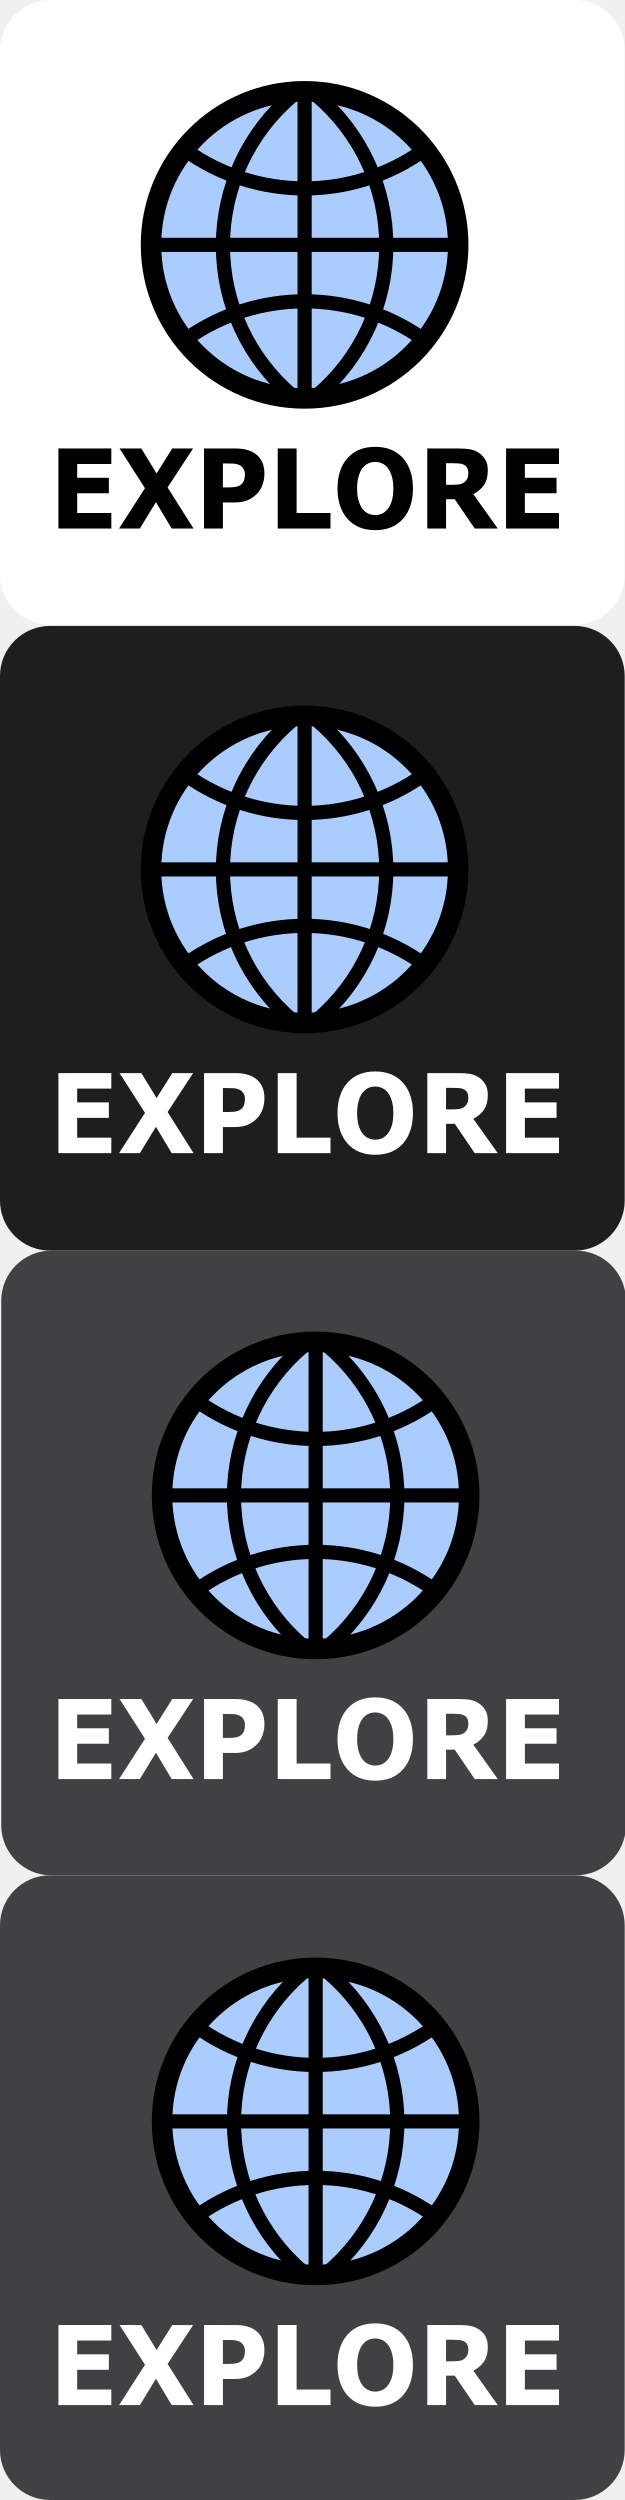
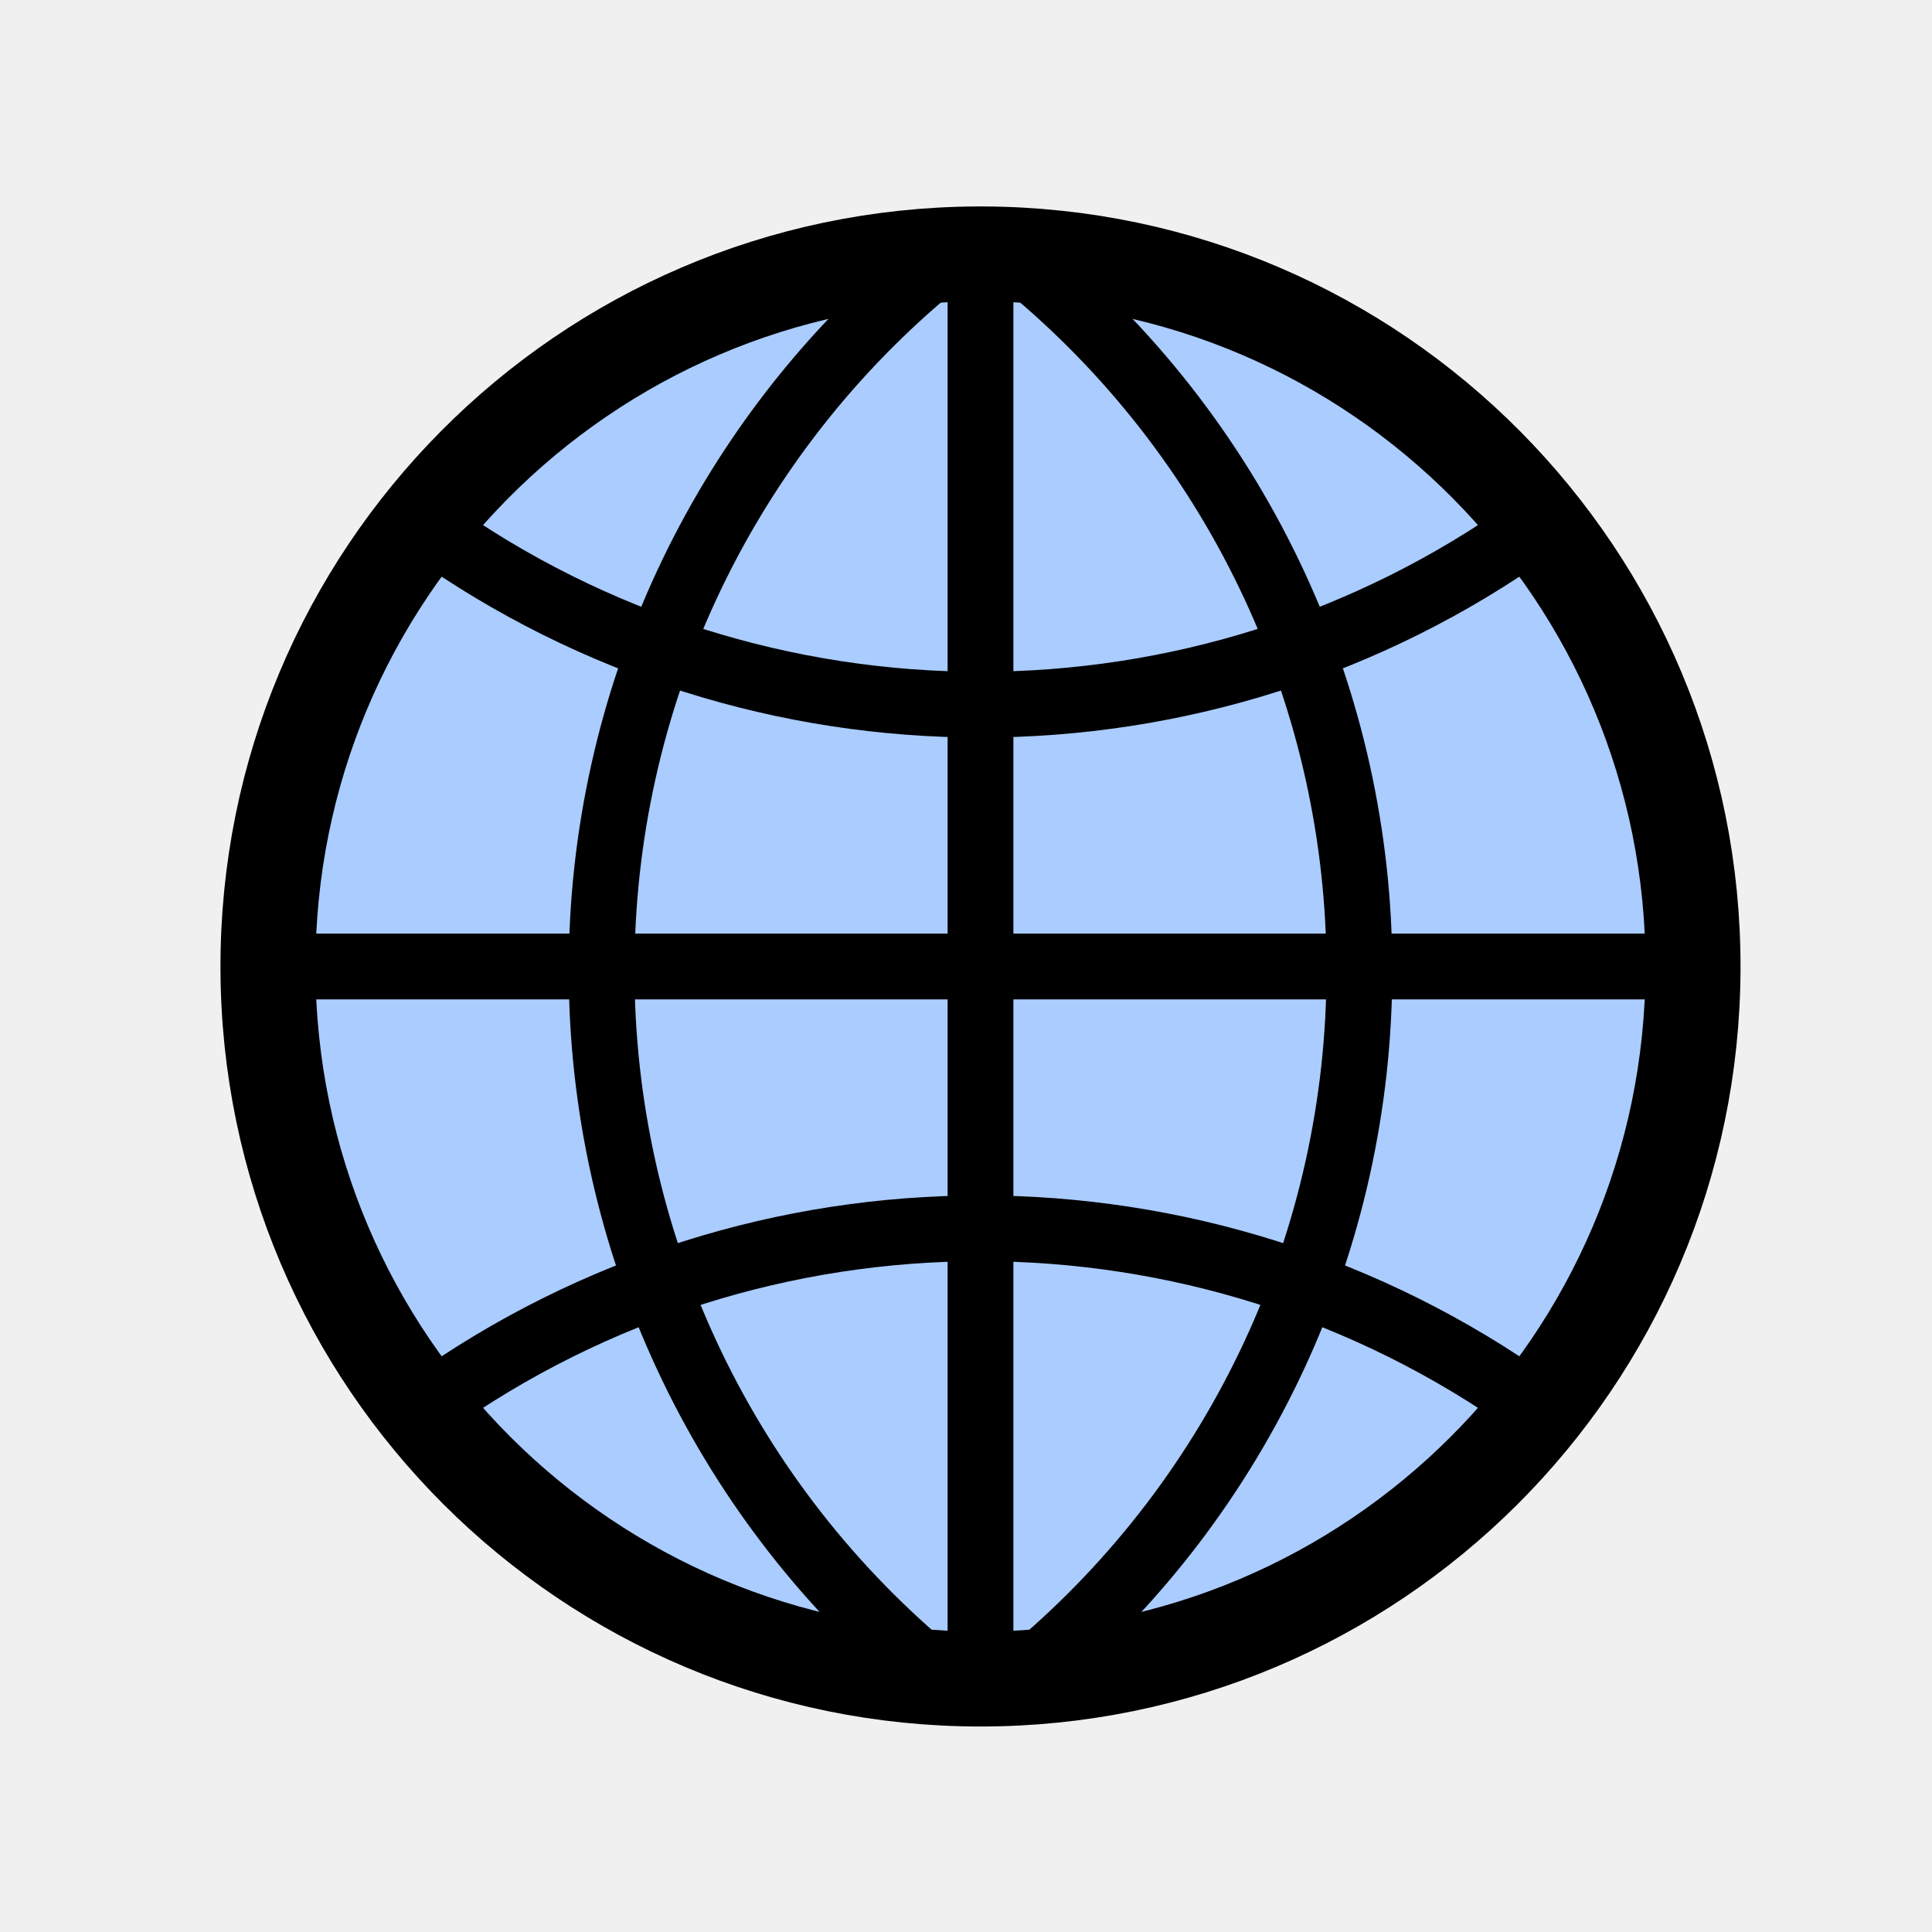
- <svg xmlns="http://www.w3.org/2000/svg" version="1.1" x="0px" y="0px" viewBox="0 0 50 200.1" style="enable-background:new 0 0 50 200.1;" xml:space="preserve" id="svg125">
-   <defs id="defs129" />
-   <style type="text/css" id="style10">
- 	.st0{fill:#414042;}
- 	.st1{fill:#FFFFFF;}
- 	.st2{fill:#1E1E1E;}
- 	.st3{fill:#333333;}
+ <svg xmlns="http://www.w3.org/2000/svg" version="1.1" id="Layer_1" x="0px" y="0px" viewBox="0 0 50 50" style="enable-background:new 0 0 50 50;" xml:space="preserve">
+   <defs id="defs16" />
+   <style type="text/css" id="style3">
+ 	.st0{fill:#FFFFFF;}
</style>
-   <g id="Layer_3">
- </g>
-   <g id="layer1" style="display:inline">
-     <g id="Layer_2">
-       <g id="g16">
-         <g id="g14">
-           <path class="st0" d="m 50.1,146.1 c 0,2.2 -1.8,4 -4,4 h -42 c -2.2,0 -4,-1.8 -4,-4 v -42 c 0,-2.2 1.8,-4 4,-4 h 42 c 2.2,0 4,1.8 4,4 z" id="path12" style="fill:#414042" />
-         </g>
-       </g>
-       <g id="g22">
-         <g id="g20">
-           <path class="st0" d="m 50,196.1 c 0,2.2 -1.8,4 -4,4 H 4 c -2.2,0 -4,-1.8 -4,-4 v -42 c 0,-2.2 1.8,-4 4,-4 h 42 c 2.2,0 4,1.8 4,4 z" id="path18" style="fill:#414042" />
-         </g>
-       </g>
-       <g id="g28">
-         <g id="g26">
-           <path class="st1" d="m 50,46 c 0,2.2 -1.8,4 -4,4 H 4 C 1.8,50 0,48.2 0,46 V 4 C 0,1.8 1.8,0 4,0 h 42 c 2.2,0 4,1.8 4,4 z" id="path24" style="fill:#ffffff" />
-         </g>
-       </g>
-       <g id="g32">
-         <path class="st2" d="m 50,96.1 c 0,2.2 -1.8,4 -4,4 H 4 c -2.2,0 -4,-1.8 -4,-4 v -42 c 0,-2.2 1.8,-4 4,-4 h 42 c 2.2,0 4,1.8 4,4 z" id="path30" style="fill:#1e1e1e" />
-       </g>
-     </g>
+   <g id="Layer_2" />
+   <g style="display:inline;fill:#aaccff;stroke:#000000" id="g5138" transform="matrix(0.09456523,0,0,0.09456523,5.516521,5.153956)">
+     <path id="path5124" d="m 209,15 a 195,195 0 1 0 2,0 z" style="fill:#aaccff;stroke-width:26" />
+     <path id="path5126" d="M 210,15 V 405 M 405,210 H 15 M 59,90 a 260,260 0 0 0 302,0 m 0,240 A 260,260 0 0 0 59,330 M 195,20 a 250,250 0 0 0 0,382 m 30,0 a 250,250 0 0 0 0,-382" style="fill:#aaccff;stroke-width:18" />
  </g>
-   <g id="layer4" style="display:none" />
-   <g id="layer6" style="display:inline">
-     <g style="fill:#aaccff;stroke:#000000" id="g5138" transform="matrix(0.06304349,0,0,0.06304349,11.1413,6.36036)">
-       <path id="path5124" d="m 209,15 a 195,195 0 1 0 2,0 z" style="stroke-width:26;fill:#aaccff" />
-       <path id="path5126" d="M 210,15 V 405 M 405,210 H 15 M 59,90 a 260,260 0 0 0 302,0 m 0,240 A 260,260 0 0 0 59,330 M 195,20 a 250,250 0 0 0 0,382 m 30,0 a 250,250 0 0 0 0,-382" style="stroke-width:18;fill:#aaccff" />
-     </g>
-     <g transform="matrix(0.06304349,0,0,0.06304349,11.1413,56.34755)" id="g5155" style="fill:#aaccff;stroke:#000000">
-       <path style="fill:#aaccff;stroke-width:26" d="m 209,15 a 195,195 0 1 0 2,0 z" id="path5151" />
-       <path style="fill:#aaccff;stroke-width:18" d="M 210,15 V 405 M 405,210 H 15 M 59,90 a 260,260 0 0 0 302,0 m 0,240 A 260,260 0 0 0 59,330 M 195,20 a 250,250 0 0 0 0,382 m 30,0 a 250,250 0 0 0 0,-382" id="path5153" />
-     </g>
-     <g style="fill:#aaccff;stroke:#000000" id="g5161" transform="matrix(0.06304349,0,0,0.06304349,12.02518,106.4527)">
-       <path id="path5157" d="m 209,15 a 195,195 0 1 0 2,0 z" style="fill:#aaccff;stroke-width:26" />
-       <path id="path5159" d="M 210,15 V 405 M 405,210 H 15 M 59,90 a 260,260 0 0 0 302,0 m 0,240 A 260,260 0 0 0 59,330 M 195,20 a 250,250 0 0 0 0,382 m 30,0 a 250,250 0 0 0 0,-382" style="fill:#aaccff;stroke-width:18" />
-     </g>
-     <g transform="matrix(0.06304349,0,0,0.06304349,12.02518,156.5578)" id="g5190" style="fill:#aaccff;stroke:#000000">
-       <path style="fill:#aaccff;stroke-width:26" d="m 209,15 a 195,195 0 1 0 2,0 z" id="path5186" />
-       <path style="fill:#aaccff;stroke-width:18" d="M 210,15 V 405 M 405,210 H 15 M 59,90 a 260,260 0 0 0 302,0 m 0,240 A 260,260 0 0 0 59,330 M 195,20 a 250,250 0 0 0 0,382 m 30,0 a 250,250 0 0 0 0,-382" id="path5188" />
-     </g>
-   </g>
-   <text xml:space="preserve" style="font-style:normal;font-variant:normal;font-weight:normal;font-stretch:normal;font-size:53.333px;line-height:1.5;font-family:Verdana;-inkscape-font-specification:Verdana;letter-spacing:0px;word-spacing:0px;fill:#000000;fill-opacity:1;stroke:none" x="3.625" y="42.301" id="text236">
-     <tspan id="tspan234" x="3.625" y="97.625" />
-   </text>
-   <path style="font-style:normal;font-variant:normal;font-weight:normal;font-stretch:normal;font-size:8.226px;line-height:1.5;font-family:Verdana;-inkscape-font-specification:Verdana;letter-spacing:0px;word-spacing:0px;fill:#000000;fill-opacity:1;stroke:none;stroke-width:0.316" d="m 30.032,35.765 c -0.941,0 -1.679,0.298 -2.214,0.897 -0.535,0.596 -0.803,1.409 -0.803,2.438 0,1.021 0.268,1.832 0.803,2.434 0.535,0.599 1.273,0.899 2.214,0.899 0.944,0 1.683,-0.3 2.218,-0.899 0.535,-0.602 0.801,-1.413 0.801,-2.434 0,-1.029 -0.268,-1.842 -0.805,-2.438 -0.537,-0.599 -1.276,-0.897 -2.214,-0.897 z M 4.675,35.897 v 6.405 H 8.911 V 41.062 H 6.178 v -1.583 h 2.535 v -1.238 h -2.535 v -1.104 h 2.732 v -1.24 z m 4.895,0 2.034,3.178 -2.077,3.227 h 1.667 l 1.285,-2.108 1.262,2.108 h 1.748 l -2.077,-3.291 2.044,-3.114 h -1.671 l -1.254,1.997 -1.218,-1.997 z m 6.761,0 v 6.405 h 1.509 v -2.087 h 0.941 c 0.427,0 0.783,-0.063 1.069,-0.192 0.288,-0.129 0.551,-0.321 0.784,-0.573 0.17,-0.186 0.3,-0.416 0.392,-0.688 0.092,-0.275 0.138,-0.556 0.138,-0.843 0,-0.37 -0.062,-0.688 -0.187,-0.951 C 20.853,36.704 20.673,36.488 20.437,36.319 20.24,36.179 20.013,36.074 19.756,36.006 19.502,35.934 19.188,35.897 18.816,35.897 Z m 5.899,0 v 6.405 H 26.453 V 41.062 h -2.713 v -5.165 z m 11.97,0 v 6.405 h 1.501 v -2.348 h 0.696 l 1.597,2.348 h 1.845 l -1.954,-2.746 c 0.372,-0.198 0.657,-0.444 0.857,-0.742 0.202,-0.298 0.302,-0.685 0.302,-1.158 0,-0.344 -0.064,-0.629 -0.195,-0.855 -0.128,-0.229 -0.304,-0.415 -0.524,-0.558 -0.218,-0.143 -0.451,-0.237 -0.7,-0.28 -0.249,-0.043 -0.547,-0.065 -0.893,-0.065 z m 6.306,0 v 6.405 h 4.235 V 41.062 h -2.732 v -1.583 h 2.537 v -1.238 h -2.537 v -1.104 h 2.732 v -1.24 z m -10.471,1.075 c 0.189,0 0.37,0.04 0.543,0.117 0.176,0.077 0.329,0.202 0.463,0.374 0.131,0.166 0.238,0.385 0.319,0.655 0.081,0.269 0.122,0.594 0.122,0.979 0,0.358 -0.036,0.672 -0.107,0.939 -0.071,0.264 -0.18,0.493 -0.327,0.688 -0.131,0.172 -0.283,0.3 -0.459,0.383 -0.176,0.08 -0.361,0.119 -0.555,0.119 -0.194,0 -0.379,-0.039 -0.555,-0.119 -0.176,-0.08 -0.33,-0.205 -0.461,-0.374 -0.131,-0.169 -0.236,-0.388 -0.317,-0.655 -0.079,-0.269 -0.119,-0.595 -0.119,-0.977 0,-0.373 0.041,-0.698 0.122,-0.979 0.084,-0.284 0.19,-0.507 0.321,-0.667 0.142,-0.172 0.297,-0.296 0.465,-0.37 0.17,-0.075 0.352,-0.113 0.543,-0.113 z m 5.666,0.105 h 0.547 c 0.181,0 0.34,0.005 0.476,0.017 0.136,0.009 0.255,0.036 0.358,0.082 0.147,0.066 0.251,0.157 0.312,0.272 0.06,0.115 0.09,0.251 0.09,0.412 0,0.181 -0.025,0.326 -0.075,0.435 -0.047,0.106 -0.123,0.204 -0.228,0.293 -0.11,0.092 -0.247,0.15 -0.409,0.176 -0.163,0.026 -0.365,0.04 -0.606,0.04 H 35.702 Z m -17.861,0.017 h 0.26 c 0.249,0 0.449,0.004 0.598,0.013 0.149,0.006 0.302,0.044 0.459,0.113 0.118,0.052 0.223,0.142 0.312,0.274 0.089,0.129 0.134,0.284 0.134,0.464 0,0.183 -0.022,0.341 -0.067,0.47 -0.042,0.126 -0.111,0.234 -0.208,0.326 -0.113,0.103 -0.253,0.173 -0.421,0.207 -0.165,0.034 -0.376,0.05 -0.633,0.05 h -0.434 z" id="text240" />
-   <path style="font-style:normal;font-variant:normal;font-weight:normal;font-stretch:normal;font-size:8.226px;line-height:1.5;font-family:Verdana;-inkscape-font-specification:Verdana;letter-spacing:0px;word-spacing:0px;fill:#ffffff;fill-opacity:1;stroke:none;stroke-width:0.316" d="m 30.031,85.76 c -0.941,0 -1.678,0.297 -2.213,0.896 -0.535,0.596 -0.803,1.408 -0.803,2.438 0,1.021 0.268,1.833 0.803,2.436 0.535,0.599 1.272,0.898 2.213,0.898 0.944,0 1.684,-0.299 2.219,-0.898 0.535,-0.602 0.801,-1.415 0.801,-2.436 0,-1.029 -0.267,-1.841 -0.805,-2.438 -0.537,-0.599 -1.276,-0.896 -2.215,-0.896 z M 4.676,85.891 v 6.406 h 4.234 V 91.057 H 6.178 V 89.473 H 8.713 V 88.234 H 6.178 v -1.104 h 2.732 v -1.24 z m 4.895,0 2.035,3.18 -2.076,3.227 h 1.666 l 1.285,-2.109 1.262,2.109 h 1.748 l -2.076,-3.293 2.043,-3.113 h -1.67 l -1.254,1.998 -1.219,-1.998 z m 6.762,0 v 6.406 h 1.508 v -2.088 h 0.941 c 0.427,0 0.783,-0.062 1.068,-0.191 0.288,-0.129 0.552,-0.322 0.785,-0.574 0.17,-0.186 0.299,-0.415 0.391,-0.688 0.092,-0.275 0.139,-0.555 0.139,-0.842 0,-0.37 -0.062,-0.689 -0.188,-0.953 C 20.853,86.697 20.673,86.484 20.438,86.314 20.241,86.174 20.013,86.069 19.756,86 19.502,85.928 19.189,85.891 18.816,85.891 Z m 5.898,0 v 6.406 h 4.223 v -1.24 h -2.713 v -5.166 z m 11.971,0 v 6.406 h 1.5 v -2.35 h 0.697 l 1.596,2.35 h 1.846 l -1.955,-2.746 c 0.372,-0.198 0.658,-0.444 0.857,-0.742 0.202,-0.298 0.301,-0.685 0.301,-1.158 0,-0.344 -0.062,-0.629 -0.193,-0.855 -0.128,-0.229 -0.305,-0.415 -0.525,-0.559 -0.218,-0.143 -0.45,-0.238 -0.699,-0.281 -0.249,-0.043 -0.547,-0.064 -0.893,-0.064 z m 6.305,0 v 6.406 h 4.236 v -1.24 h -2.732 v -1.584 h 2.537 v -1.238 h -2.537 v -1.104 h 2.732 v -1.24 z m -10.471,1.076 c 0.189,0 0.37,0.04 0.543,0.117 0.176,0.077 0.329,0.201 0.463,0.373 0.131,0.166 0.239,0.385 0.32,0.654 0.081,0.269 0.121,0.594 0.121,0.979 0,0.358 -0.035,0.673 -0.105,0.939 -0.071,0.264 -0.181,0.493 -0.328,0.688 -0.131,0.172 -0.283,0.3 -0.459,0.383 -0.176,0.08 -0.361,0.119 -0.555,0.119 -0.194,0 -0.379,-0.039 -0.555,-0.119 -0.176,-0.08 -0.328,-0.204 -0.459,-0.373 -0.131,-0.169 -0.237,-0.39 -0.318,-0.656 -0.079,-0.269 -0.119,-0.595 -0.119,-0.977 0,-0.373 0.042,-0.698 0.123,-0.979 0.084,-0.284 0.189,-0.505 0.32,-0.666 0.142,-0.172 0.297,-0.297 0.465,-0.371 0.17,-0.075 0.352,-0.111 0.543,-0.111 z m 5.666,0.104 h 0.547 c 0.181,0 0.34,0.006 0.477,0.018 0.136,0.009 0.255,0.034 0.357,0.08 0.147,0.066 0.252,0.159 0.312,0.273 0.06,0.115 0.09,0.252 0.09,0.412 0,0.181 -0.026,0.325 -0.076,0.434 -0.047,0.106 -0.122,0.204 -0.227,0.293 -0.11,0.092 -0.248,0.15 -0.41,0.176 -0.163,0.026 -0.364,0.039 -0.605,0.039 H 35.701 Z m -17.861,0.018 h 0.26 c 0.249,0 0.45,0.003 0.6,0.012 0.149,0.006 0.302,0.044 0.459,0.113 0.118,0.052 0.221,0.142 0.311,0.273 0.089,0.129 0.135,0.284 0.135,0.465 0,0.183 -0.022,0.342 -0.066,0.471 -0.042,0.126 -0.112,0.234 -0.209,0.326 -0.113,0.103 -0.252,0.173 -0.42,0.207 -0.165,0.034 -0.376,0.049 -0.633,0.049 h -0.436 z" id="path4755" />
-   <path id="path4758" d="m 30.031,135.858 c -0.941,0 -1.678,0.297 -2.213,0.896 -0.535,0.596 -0.803,1.408 -0.803,2.438 0,1.021 0.268,1.833 0.803,2.436 0.535,0.599 1.272,0.898 2.213,0.898 0.944,0 1.684,-0.299 2.219,-0.898 0.535,-0.602 0.801,-1.415 0.801,-2.436 0,-1.029 -0.267,-1.841 -0.805,-2.438 -0.537,-0.599 -1.276,-0.896 -2.215,-0.896 z m -25.355,0.131 v 6.406 h 4.234 v -1.24 H 6.178 v -1.584 h 2.535 v -1.238 H 6.178 v -1.104 h 2.732 v -1.24 z m 4.895,0 2.035,3.18 -2.076,3.227 h 1.666 l 1.285,-2.109 1.262,2.109 h 1.748 l -2.076,-3.293 2.043,-3.113 h -1.67 l -1.254,1.998 -1.219,-1.998 z m 6.762,0 v 6.406 h 1.508 v -2.088 h 0.941 c 0.427,0 0.783,-0.062 1.068,-0.191 0.288,-0.129 0.552,-0.322 0.785,-0.574 0.17,-0.186 0.299,-0.415 0.391,-0.688 0.092,-0.275 0.139,-0.555 0.139,-0.842 0,-0.37 -0.062,-0.689 -0.188,-0.953 -0.123,-0.264 -0.303,-0.477 -0.539,-0.646 -0.197,-0.14 -0.425,-0.246 -0.682,-0.314 -0.254,-0.072 -0.567,-0.109 -0.939,-0.109 z m 5.898,0 v 6.406 h 4.223 v -1.24 h -2.713 v -5.166 z m 11.971,0 v 6.406 h 1.5 v -2.35 h 0.697 l 1.596,2.35 h 1.846 l -1.955,-2.746 c 0.372,-0.198 0.658,-0.444 0.857,-0.742 0.202,-0.298 0.301,-0.685 0.301,-1.158 0,-0.344 -0.062,-0.629 -0.193,-0.855 -0.128,-0.229 -0.305,-0.415 -0.525,-0.559 -0.218,-0.143 -0.45,-0.238 -0.699,-0.281 -0.249,-0.043 -0.547,-0.064 -0.893,-0.064 z m 6.305,0 v 6.406 h 4.236 v -1.24 h -2.732 v -1.584 h 2.537 v -1.238 h -2.537 v -1.104 h 2.732 v -1.24 z m -10.471,1.076 c 0.189,0 0.37,0.04 0.543,0.117 0.176,0.077 0.329,0.201 0.463,0.373 0.131,0.166 0.239,0.385 0.32,0.654 0.081,0.27 0.121,0.594 0.121,0.979 0,0.358 -0.035,0.673 -0.105,0.939 -0.071,0.264 -0.181,0.493 -0.328,0.688 -0.131,0.172 -0.283,0.3 -0.459,0.383 -0.176,0.08 -0.361,0.119 -0.555,0.119 -0.194,0 -0.379,-0.039 -0.555,-0.119 -0.176,-0.08 -0.328,-0.204 -0.459,-0.373 -0.131,-0.169 -0.237,-0.39 -0.318,-0.656 -0.079,-0.269 -0.119,-0.595 -0.119,-0.977 0,-0.373 0.042,-0.698 0.123,-0.979 0.084,-0.284 0.189,-0.505 0.32,-0.666 0.142,-0.172 0.297,-0.297 0.465,-0.371 0.17,-0.074 0.352,-0.111 0.543,-0.111 z m 5.666,0.104 h 0.547 c 0.181,0 0.34,0.006 0.477,0.018 0.136,0.009 0.255,0.034 0.357,0.08 0.147,0.066 0.252,0.159 0.312,0.273 0.06,0.115 0.09,0.252 0.09,0.412 0,0.181 -0.026,0.325 -0.076,0.434 -0.047,0.106 -0.122,0.204 -0.227,0.293 -0.11,0.092 -0.248,0.15 -0.41,0.176 -0.163,0.026 -0.364,0.039 -0.605,0.039 H 35.701 Z m -17.861,0.018 h 0.26 c 0.249,0 0.45,0.003 0.6,0.012 0.149,0.006 0.302,0.044 0.459,0.113 0.118,0.052 0.221,0.142 0.311,0.273 0.089,0.129 0.135,0.284 0.135,0.465 0,0.183 -0.022,0.342 -0.066,0.471 -0.042,0.126 -0.112,0.234 -0.209,0.326 -0.113,0.103 -0.252,0.173 -0.42,0.207 -0.165,0.034 -0.376,0.049 -0.633,0.049 h -0.436 z" style="font-style:normal;font-variant:normal;font-weight:normal;font-stretch:normal;font-size:8.226px;line-height:1.5;font-family:Verdana;-inkscape-font-specification:Verdana;letter-spacing:0px;word-spacing:0px;fill:#ffffff;fill-opacity:1;stroke:none;stroke-width:0.316" />
-   <path style="font-style:normal;font-variant:normal;font-weight:normal;font-stretch:normal;font-size:8.226px;line-height:1.5;font-family:Verdana;-inkscape-font-specification:Verdana;letter-spacing:0px;word-spacing:0px;fill:#ffffff;fill-opacity:1;stroke:none;stroke-width:0.316" d="m 30.031,185.964 c -0.941,0 -1.678,0.297 -2.213,0.896 -0.535,0.596 -0.803,1.408 -0.803,2.438 0,1.021 0.268,1.833 0.803,2.436 0.535,0.599 1.272,0.898 2.213,0.898 0.944,0 1.684,-0.299 2.219,-0.898 0.535,-0.602 0.801,-1.415 0.801,-2.436 0,-1.029 -0.267,-1.841 -0.805,-2.438 -0.537,-0.599 -1.276,-0.896 -2.215,-0.896 z m -25.355,0.131 v 6.406 h 4.234 v -1.24 H 6.178 v -1.584 h 2.535 v -1.238 H 6.178 v -1.104 h 2.732 v -1.24 z m 4.895,0 2.035,3.18 -2.076,3.227 h 1.666 l 1.285,-2.109 1.262,2.109 h 1.748 l -2.076,-3.293 2.043,-3.113 h -1.67 l -1.254,1.998 -1.219,-1.998 z m 6.762,0 v 6.406 h 1.508 v -2.088 h 0.941 c 0.427,0 0.783,-0.062 1.068,-0.191 0.288,-0.129 0.552,-0.322 0.785,-0.574 0.17,-0.186 0.299,-0.415 0.391,-0.688 0.092,-0.275 0.139,-0.555 0.139,-0.842 0,-0.37 -0.062,-0.689 -0.188,-0.953 -0.123,-0.264 -0.303,-0.477 -0.539,-0.646 -0.197,-0.14 -0.425,-0.246 -0.682,-0.314 -0.254,-0.072 -0.567,-0.109 -0.939,-0.109 z m 5.898,0 v 6.406 h 4.223 v -1.24 h -2.713 v -5.166 z m 11.971,0 v 6.406 h 1.5 v -2.35 h 0.697 l 1.596,2.35 h 1.846 l -1.955,-2.746 c 0.372,-0.198 0.658,-0.444 0.857,-0.742 0.202,-0.298 0.301,-0.685 0.301,-1.158 0,-0.344 -0.062,-0.629 -0.193,-0.855 -0.128,-0.229 -0.305,-0.415 -0.525,-0.559 -0.218,-0.143 -0.45,-0.238 -0.699,-0.281 -0.249,-0.043 -0.547,-0.064 -0.893,-0.064 z m 6.305,0 v 6.406 h 4.236 v -1.24 h -2.732 v -1.584 h 2.537 v -1.238 h -2.537 v -1.104 h 2.732 v -1.24 z m -10.471,1.076 c 0.189,0 0.37,0.04 0.543,0.117 0.176,0.077 0.329,0.201 0.463,0.373 0.131,0.166 0.239,0.385 0.32,0.654 0.081,0.27 0.121,0.594 0.121,0.979 0,0.358 -0.035,0.673 -0.105,0.939 -0.071,0.264 -0.181,0.493 -0.328,0.688 -0.131,0.172 -0.283,0.3 -0.459,0.383 -0.176,0.08 -0.361,0.119 -0.555,0.119 -0.194,0 -0.379,-0.039 -0.555,-0.119 -0.176,-0.08 -0.328,-0.204 -0.459,-0.373 -0.131,-0.169 -0.237,-0.39 -0.318,-0.656 -0.079,-0.269 -0.119,-0.595 -0.119,-0.977 0,-0.373 0.042,-0.698 0.123,-0.979 0.084,-0.284 0.189,-0.505 0.32,-0.666 0.142,-0.172 0.297,-0.297 0.465,-0.371 0.17,-0.074 0.352,-0.111 0.543,-0.111 z m 5.666,0.104 h 0.547 c 0.181,0 0.34,0.006 0.477,0.018 0.136,0.009 0.255,0.034 0.357,0.08 0.147,0.066 0.252,0.159 0.312,0.273 0.06,0.115 0.09,0.252 0.09,0.412 0,0.181 -0.026,0.325 -0.076,0.434 -0.047,0.106 -0.122,0.204 -0.227,0.293 -0.11,0.092 -0.248,0.15 -0.41,0.176 -0.163,0.026 -0.364,0.039 -0.605,0.039 H 35.701 Z m -17.861,0.018 h 0.26 c 0.249,0 0.45,0.003 0.6,0.012 0.149,0.006 0.302,0.044 0.459,0.113 0.118,0.052 0.221,0.142 0.311,0.273 0.089,0.129 0.135,0.284 0.135,0.465 0,0.183 -0.022,0.342 -0.066,0.471 -0.042,0.126 -0.112,0.234 -0.209,0.326 -0.113,0.103 -0.252,0.173 -0.42,0.207 -0.165,0.034 -0.376,0.049 -0.633,0.049 h -0.436 z" id="path4760" />
</svg>
